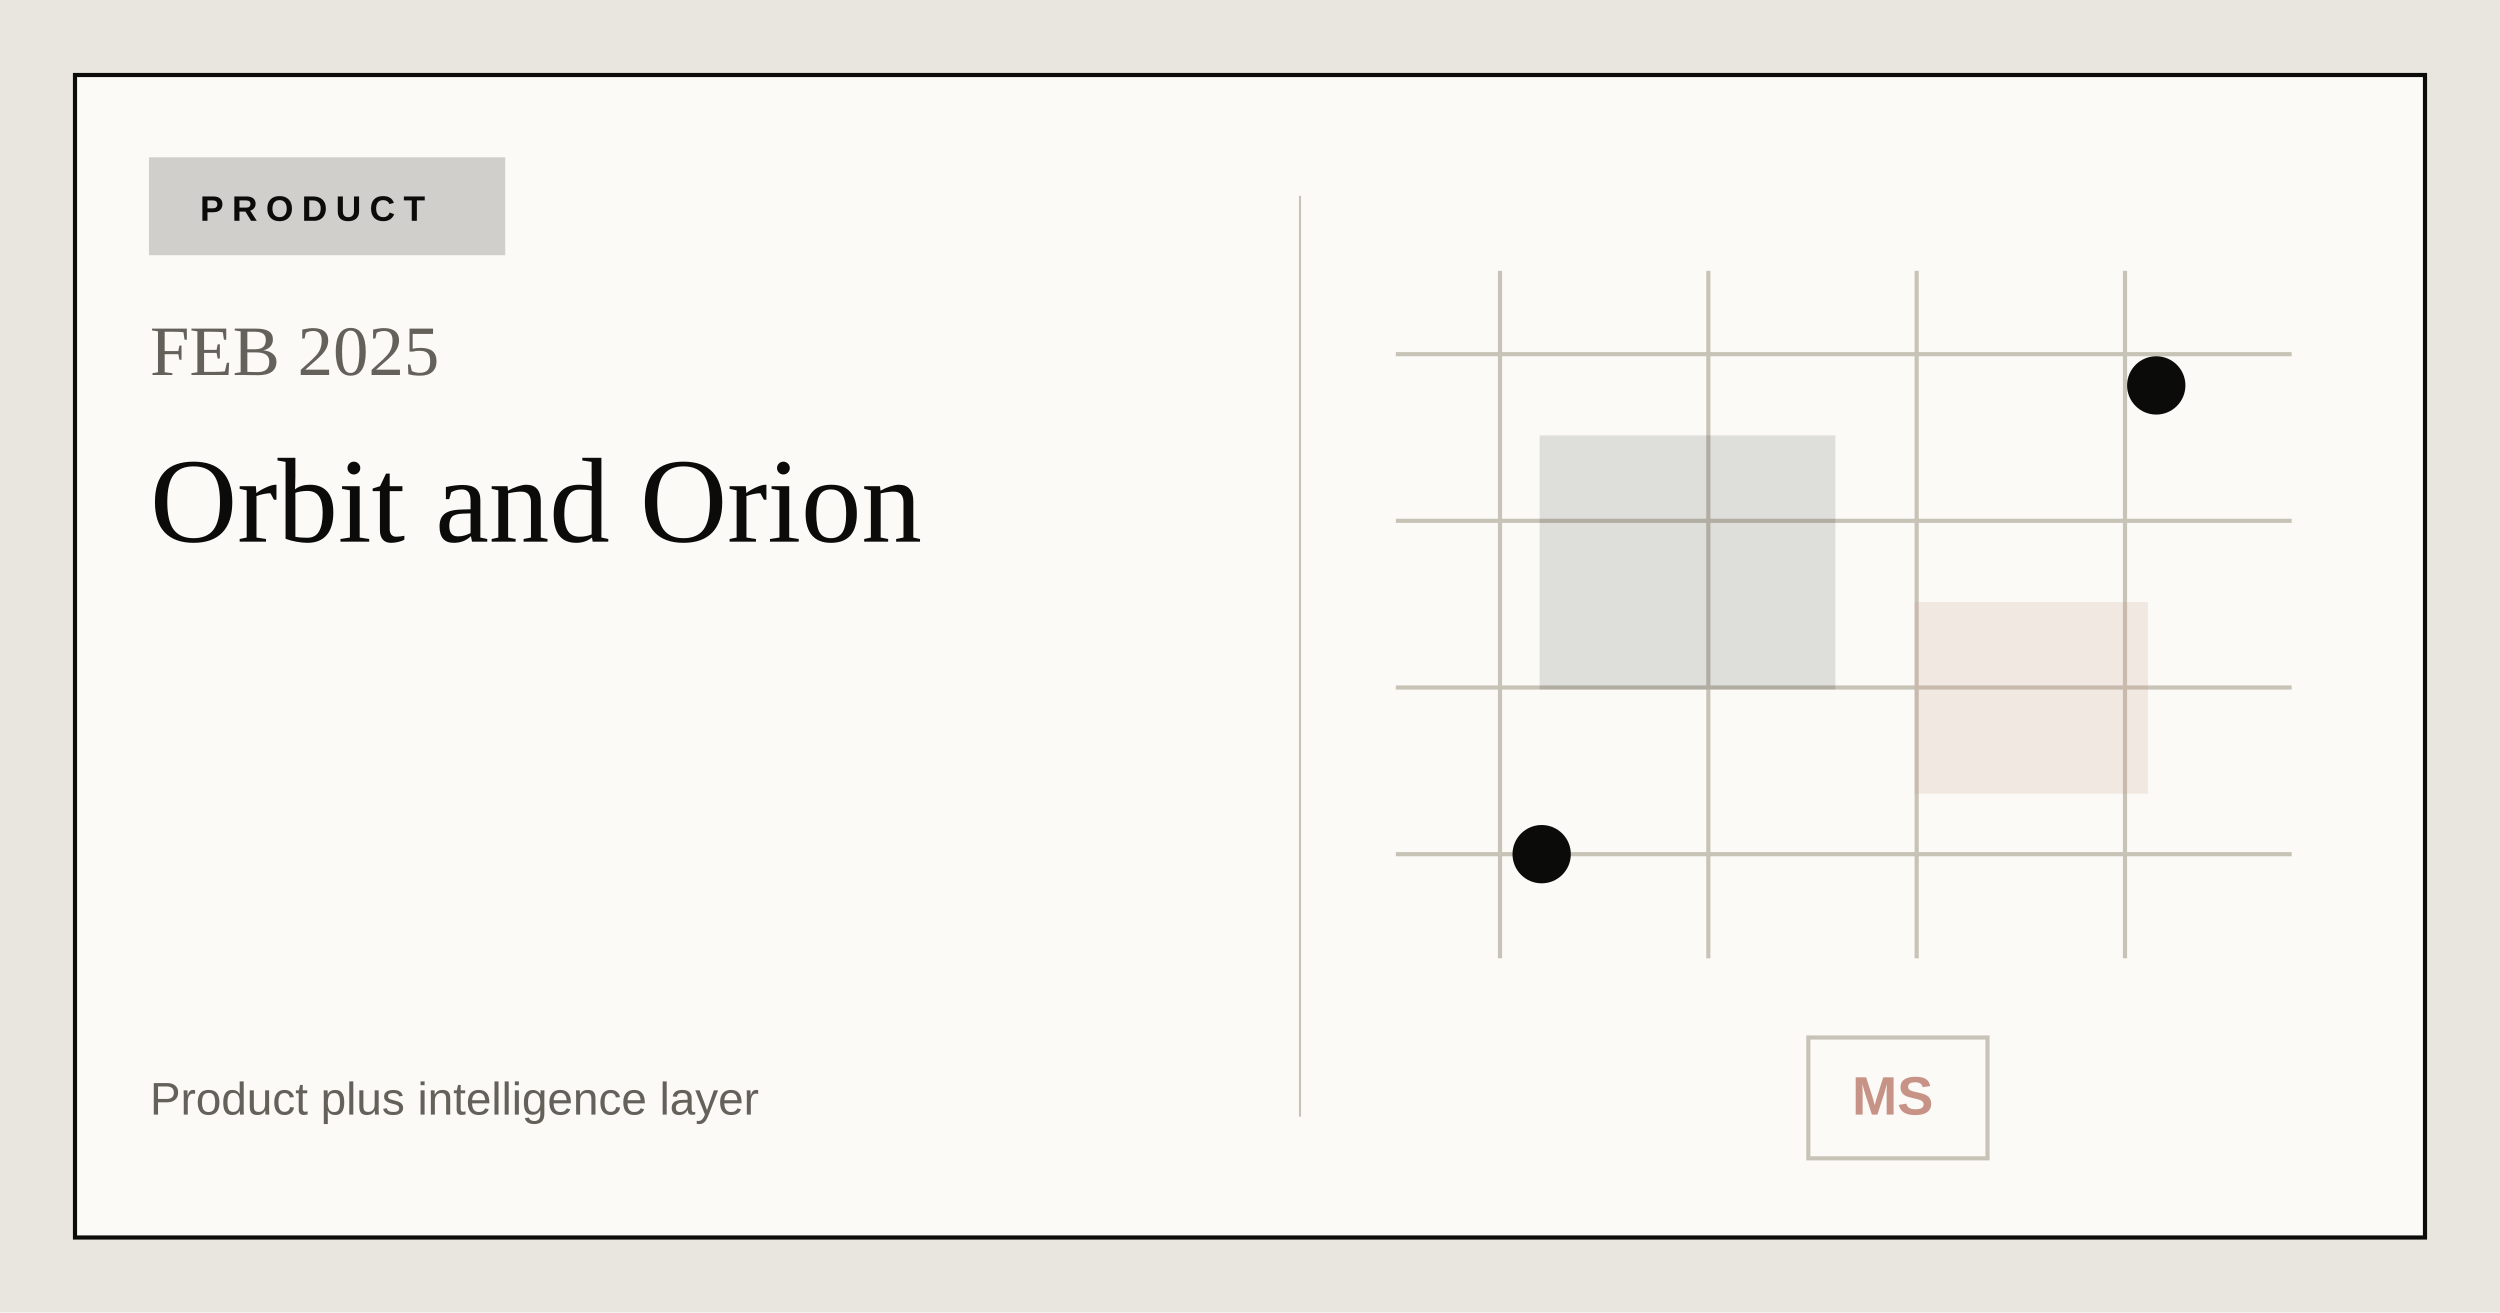
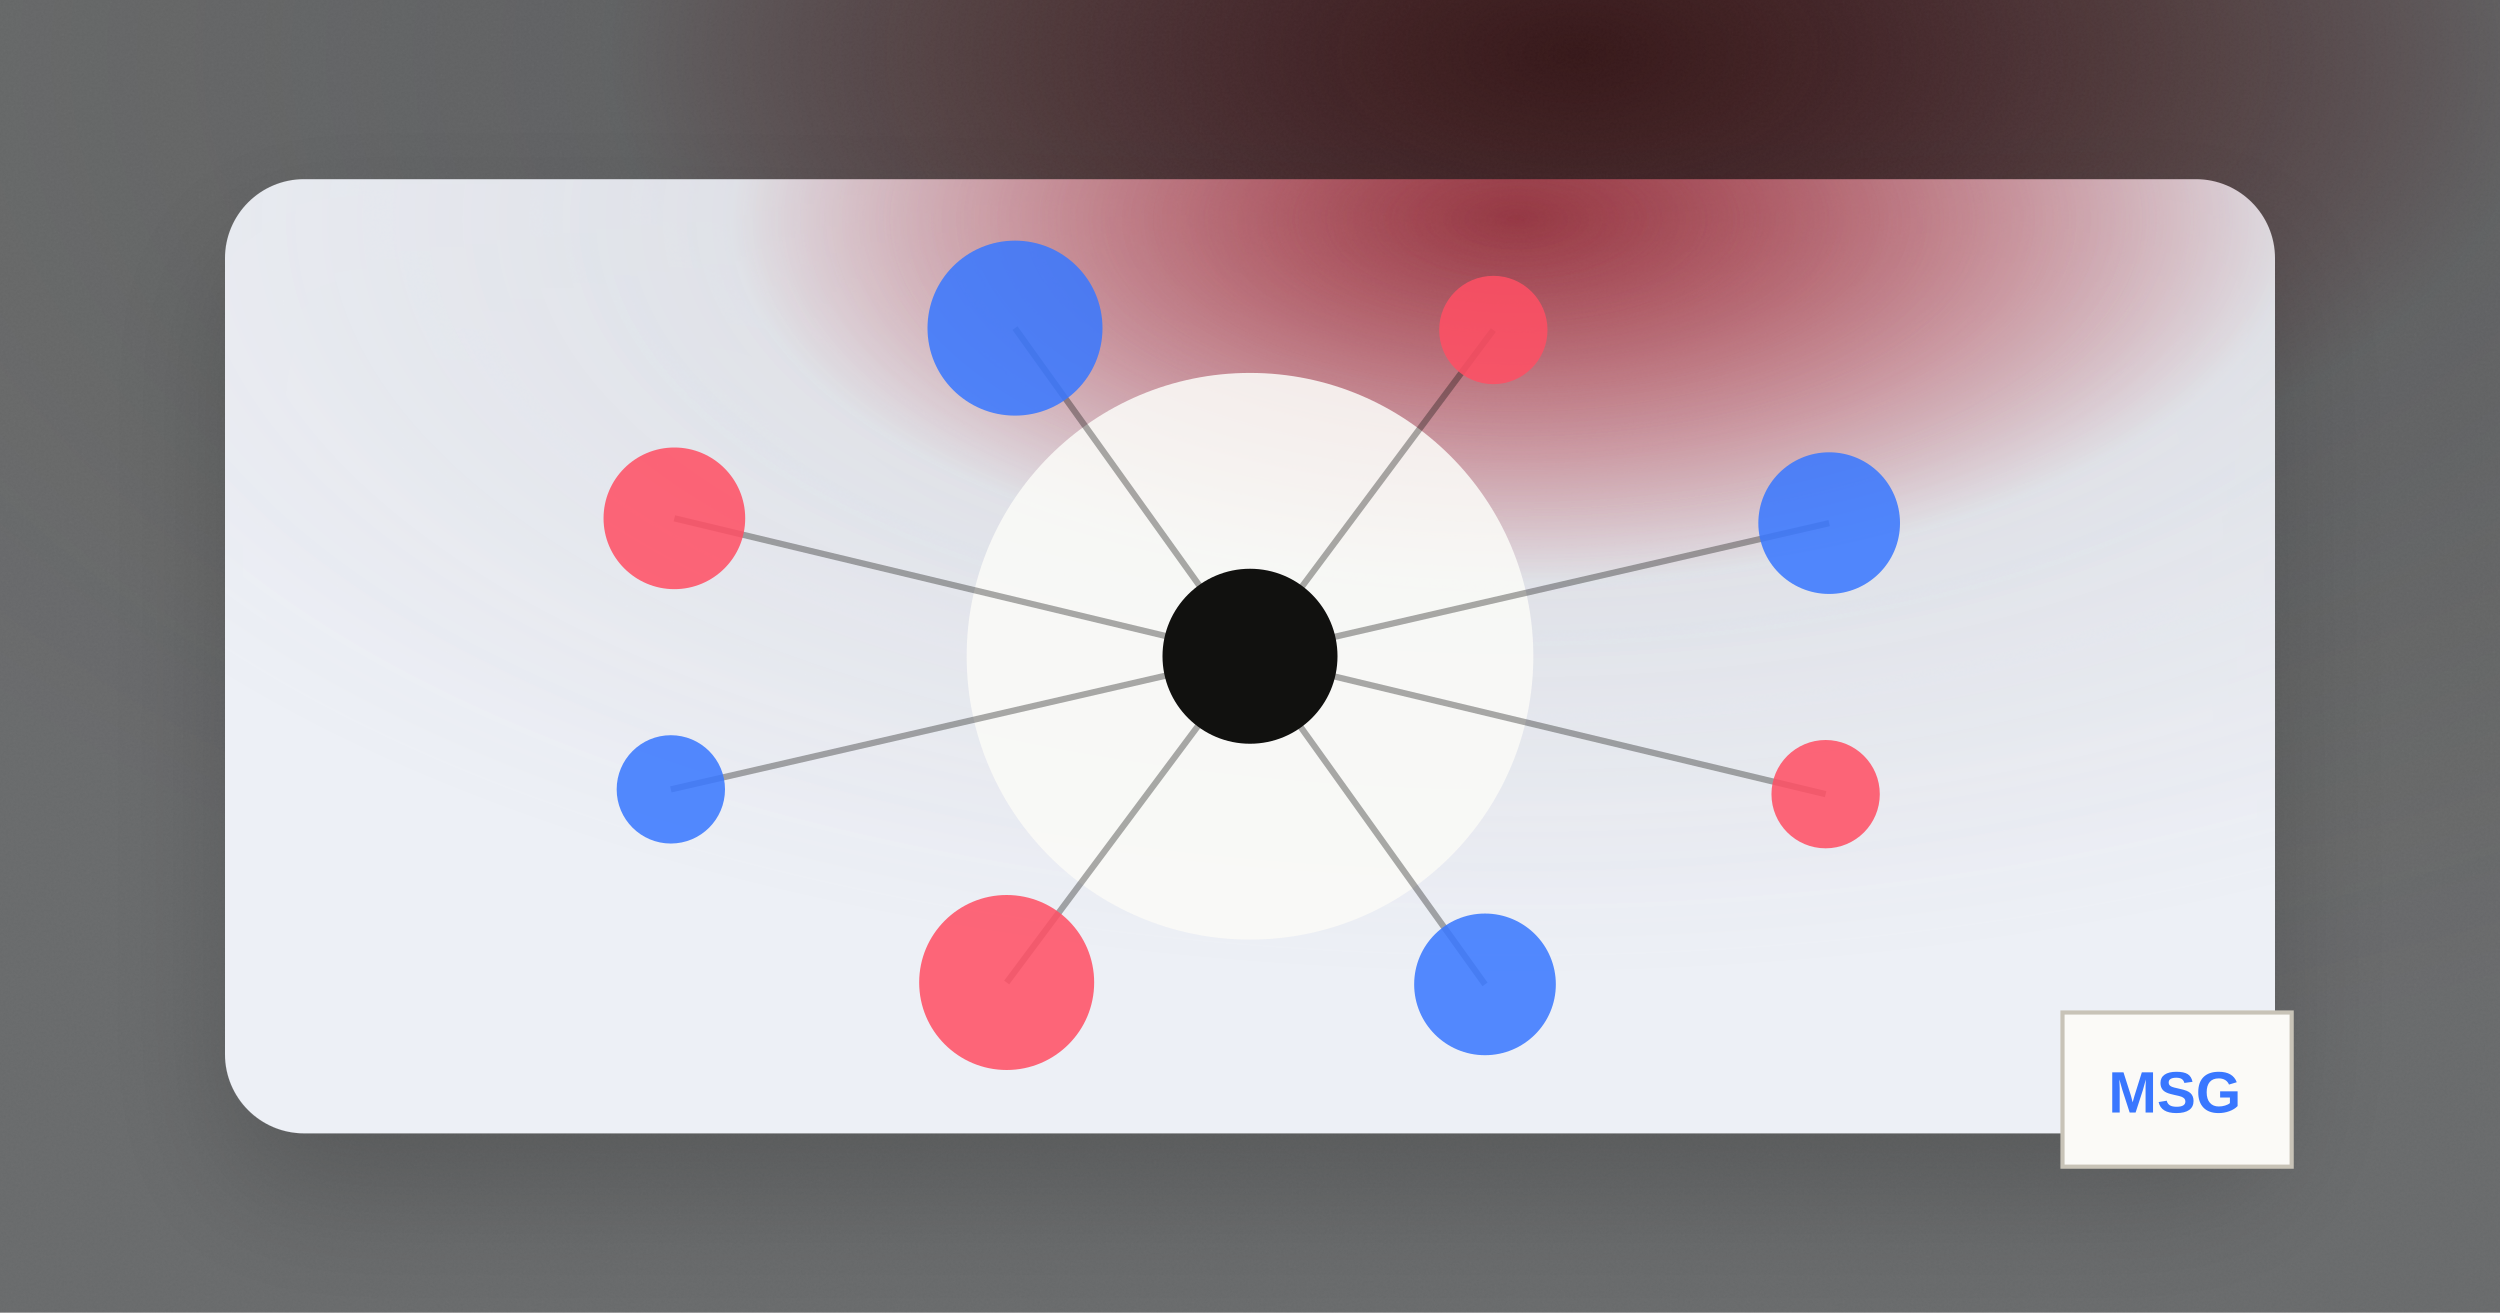
<svg xmlns="http://www.w3.org/2000/svg" width="1200" height="630" viewBox="0 0 1200 630" role="img" aria-labelledby="title desc">
-   <rect width="1200" height="630" fill="#e8e6df" />
-   <rect x="36" y="36" width="1128" height="558" fill="#fbfaf7" stroke="#0b0b09" stroke-width="2" />
-   <rect x="72" y="76" width="170" height="46" fill="#0b0b09" opacity="0.18" stroke="#0b0b09" stroke-width="1" />
-   <text x="96" y="106" font-family="Arial, Helvetica, sans-serif" font-size="17" font-weight="700" letter-spacing="4" fill="#0b0b09">PRODUCT</text>
-   <text x="72" y="180" font-family="Georgia, 'Times New Roman', serif" font-size="34" fill="#64615b">FEB 2025</text>
-   <text x="72" y="260" font-family="Georgia, 'Times New Roman', serif" font-size="58" font-weight="500" fill="#0b0b09">Orbit and Orion</text>
-   <text x="72" y="535" font-family="Arial, Helvetica, sans-serif" font-size="22" fill="#64615b">Product plus intelligence layer</text>
-   <path d="M670 170 H1100 M670 250 H1100 M670 330 H1100 M670 410 H1100 M720 130 V460 M820 130 V460 M920 130 V460 M1020 130 V460" stroke="#c8c3b7" stroke-width="2" />
-   <rect x="740" y="210" width="140" height="120" fill="#0b0b09" opacity="0.12" stroke="#0b0b09" stroke-width="2" />
-   <rect x="920" y="290" width="110" height="90" fill="#c69386" opacity="0.18" stroke="#c69386" stroke-width="2" />
-   <circle cx="740" cy="410" r="14" fill="#0b0b09" />
-   <circle cx="1035" cy="185" r="14" fill="#0b0b09" />
-   <line x1="624" y1="94" x2="624" y2="536" stroke="#c8c3b7" stroke-width="1" />
-   <rect x="868" y="498" width="86" height="58" fill="#fbfaf7" stroke="#c8c3b7" stroke-width="2" />
-   <text x="889" y="535" font-family="Arial, Helvetica, sans-serif" font-size="26" font-weight="700" fill="#c69386">MS</text>
+   <defs>
+     <radialGradient id="glow" cx="63%" cy="4%" r="80%">
+       <stop offset="0%" stop-color="#ff4f64" stop-opacity="0.42" />
+       <stop offset="48%" stop-color="#edf0f6" stop-opacity="0.9" />
+       <stop offset="100%" stop-color="#edf0f6" />
+     </radialGradient>
+     <linearGradient id="panel" x1="0" y1="0" x2="1" y2="1">
+       <stop offset="0%" stop-color="#ffffff" stop-opacity="0.88" />
+       <stop offset="100%" stop-color="#fbfaf7" stop-opacity="0.64" />
+     </linearGradient>
+     <filter id="shadow" x="-30%" y="-30%" width="160%" height="160%">
+       <feDropShadow dx="0" dy="28" stdDeviation="30" flood-color="#0b0b09" flood-opacity="0.17" />
+     </filter>
+     <filter id="grain">
+       <feTurbulence type="fractalNoise" baseFrequency="0.82" numOctaves="3" stitchTiles="stitch" />
+       <feColorMatrix type="saturate" values="0" />
+       <feComponentTransfer>
+         <feFuncA type="table" tableValues="0 0.045" />
+       </feComponentTransfer>
+     </filter>
+   </defs>
+   <rect width="1200" height="630" fill="#0b0b09" />
+   <rect width="1200" height="630" fill="url(#glow)" opacity="0.42" />
+   <rect width="1200" height="630" filter="url(#grain)" opacity="0.7" />
+   <rect x="108" y="86" width="984" height="458" rx="38" fill="url(#glow)" filter="url(#shadow)" />
+   <circle cx="600" cy="315" r="136" fill="#fbfaf7" opacity="0.88" />
+   <path d="M600 315 L876.3 381.2" stroke="#0b0b09" stroke-width="3" opacity="0.34" />
+   <circle cx="876.3" cy="381.2" r="26" fill="#ff4f64" opacity="0.86" />
+   <path d="M600 315 L712.8 472.5" stroke="#0b0b09" stroke-width="3" opacity="0.34" />
+   <circle cx="712.8" cy="472.5" r="34" fill="#3977ff" opacity="0.86" />
+   <path d="M600 315 L483.2 471.6" stroke="#0b0b09" stroke-width="3" opacity="0.34" />
+   <circle cx="483.2" cy="471.6" r="42" fill="#ff4f64" opacity="0.86" />
+   <path d="M600 315 L322.0 378.9" stroke="#0b0b09" stroke-width="3" opacity="0.34" />
+   <circle cx="322.0" cy="378.9" r="26" fill="#3977ff" opacity="0.86" />
+   <path d="M600 315 L323.7 248.8" stroke="#0b0b09" stroke-width="3" opacity="0.34" />
+   <circle cx="323.7" cy="248.8" r="34" fill="#ff4f64" opacity="0.86" />
+   <path d="M600 315 L487.2 157.5" stroke="#0b0b09" stroke-width="3" opacity="0.34" />
+   <circle cx="487.2" cy="157.5" r="42" fill="#3977ff" opacity="0.86" />
+   <path d="M600 315 L716.8 158.4" stroke="#0b0b09" stroke-width="3" opacity="0.34" />
+   <circle cx="716.8" cy="158.4" r="26" fill="#ff4f64" opacity="0.86" />
+   <path d="M600 315 L878.0 251.1" stroke="#0b0b09" stroke-width="3" opacity="0.34" />
+   <circle cx="878.0" cy="251.1" r="34" fill="#3977ff" opacity="0.86" />
+   <circle cx="600" cy="315" r="42" fill="#11110f" />
+   <g transform="translate(990 486)">
+     <rect width="110" height="74" rx="0" fill="#fbfaf7" stroke="#c8c3b7" stroke-width="2" />
+     <text x="22" y="48" font-family="Arial, Helvetica, sans-serif" font-size="28" font-weight="800" fill="#3977ff">MSG</text>
+   </g>
</svg>
